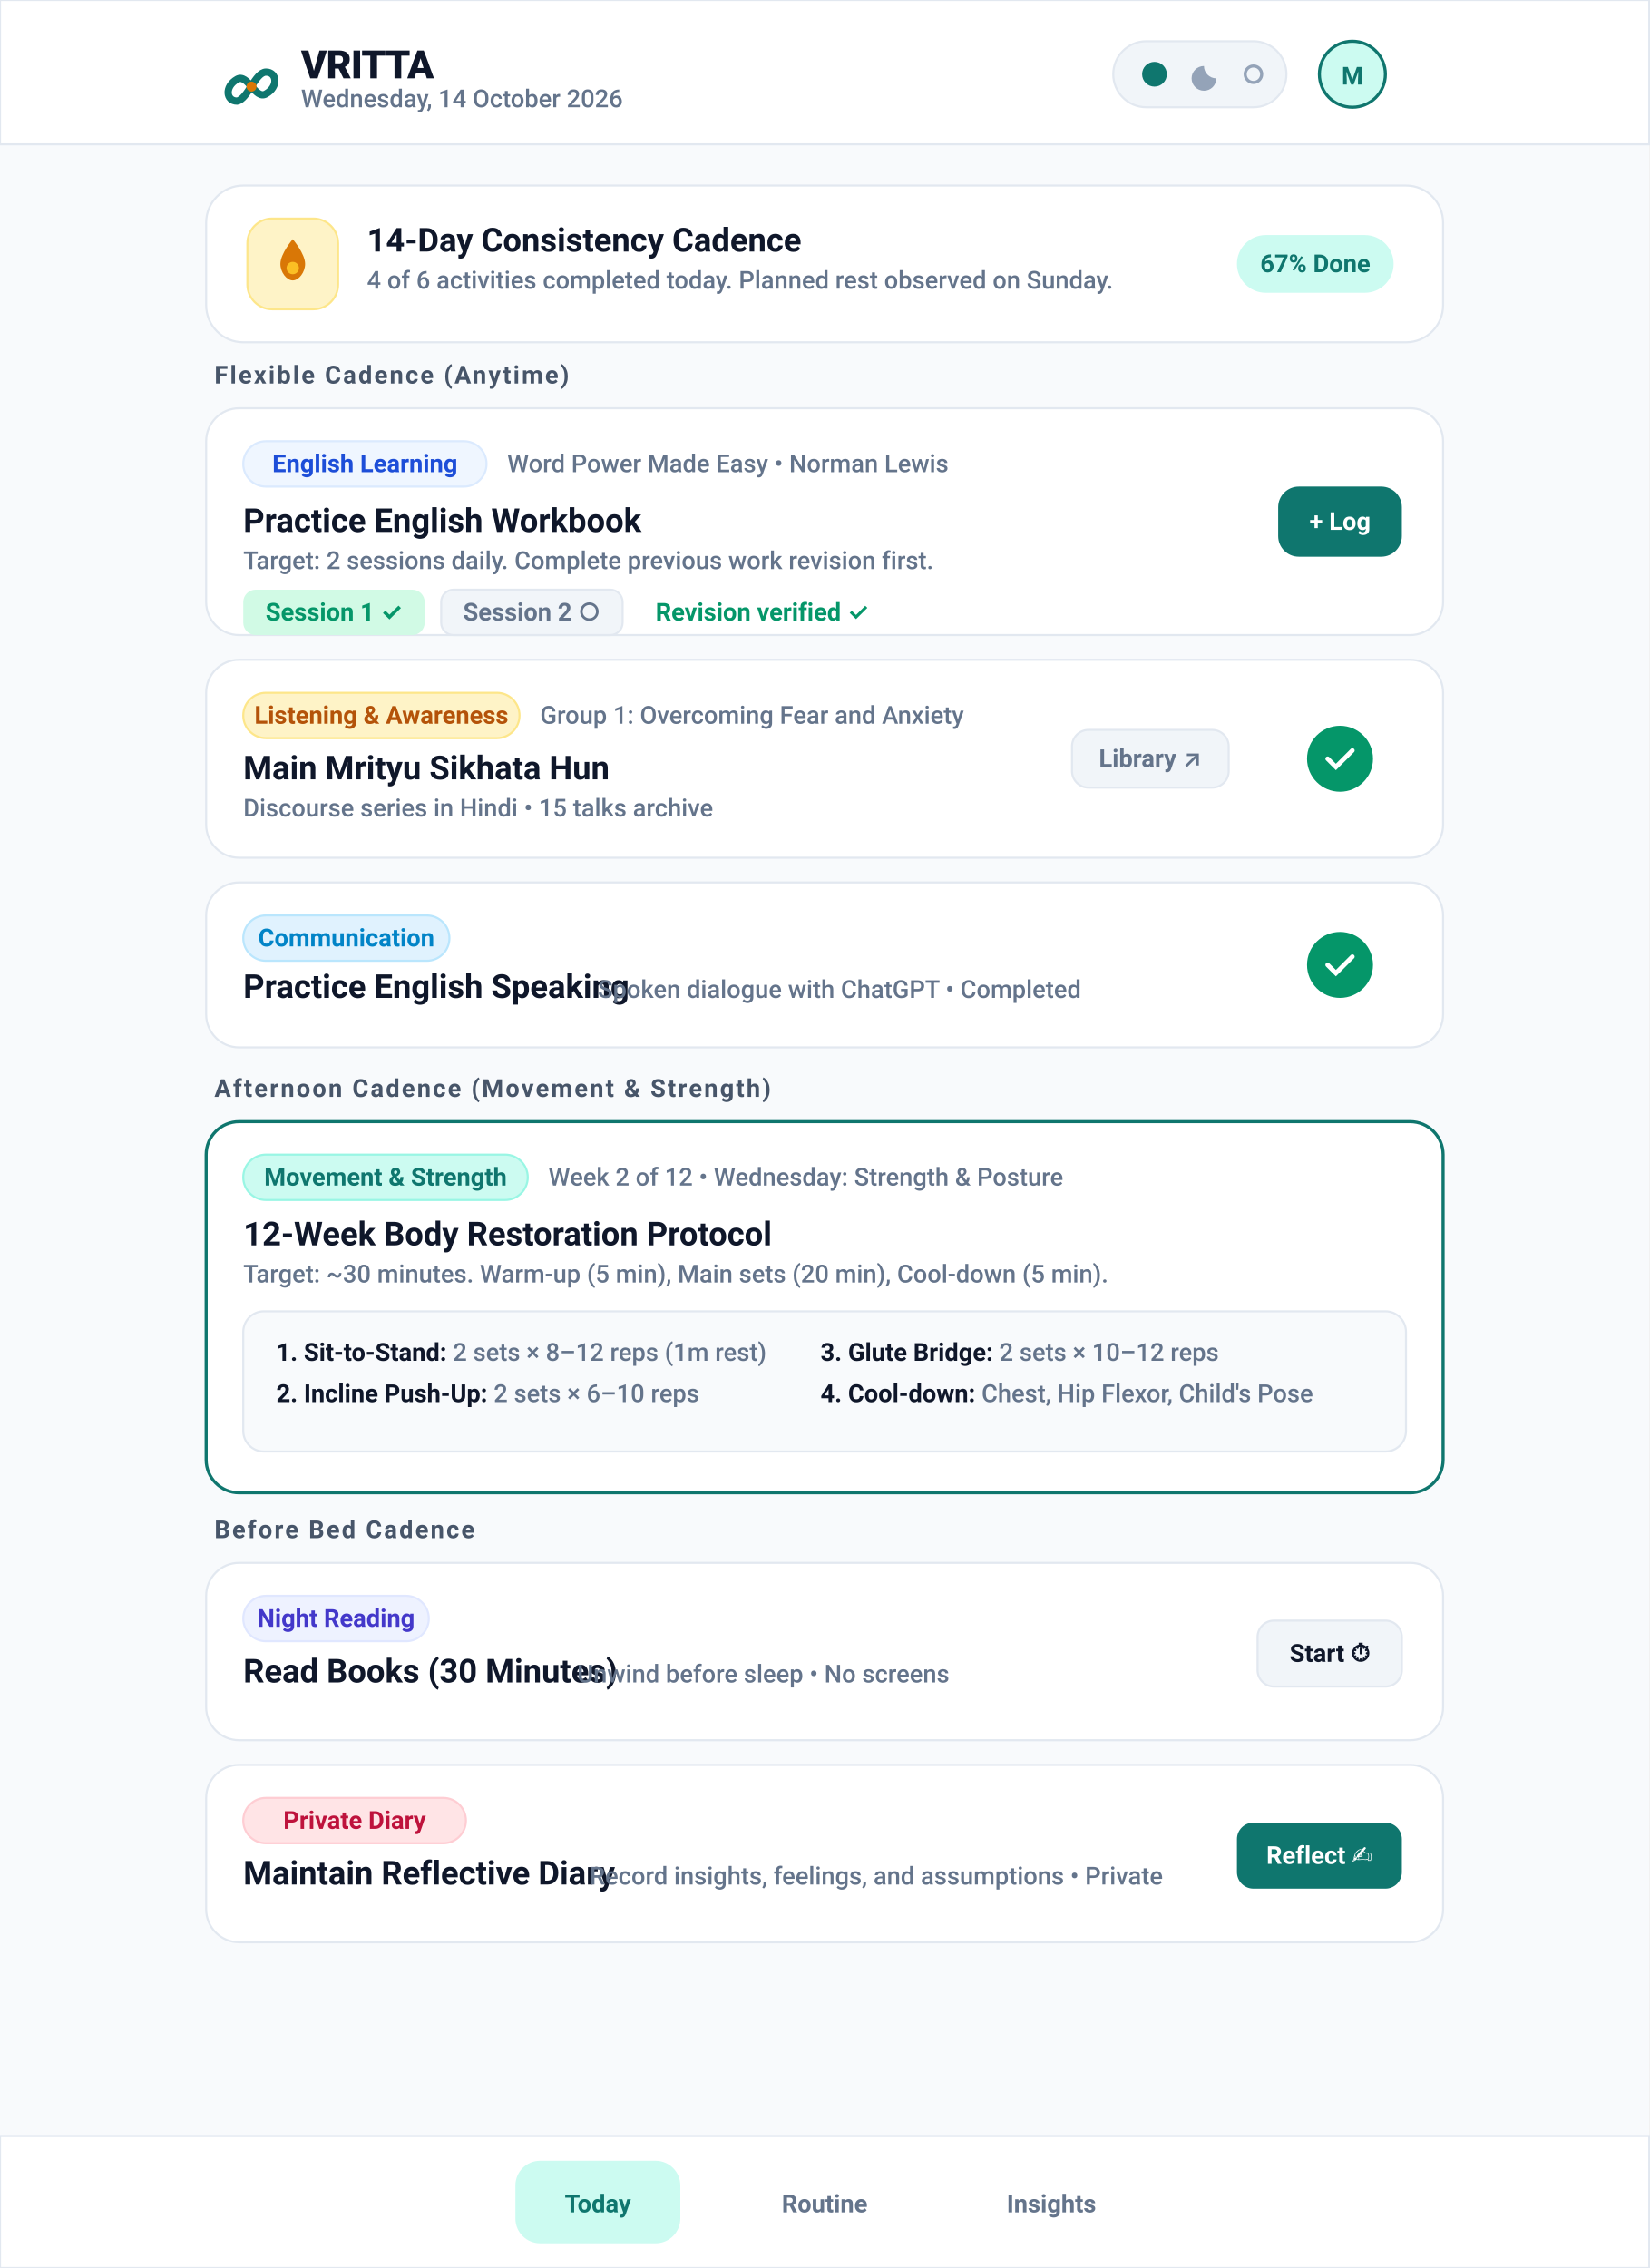
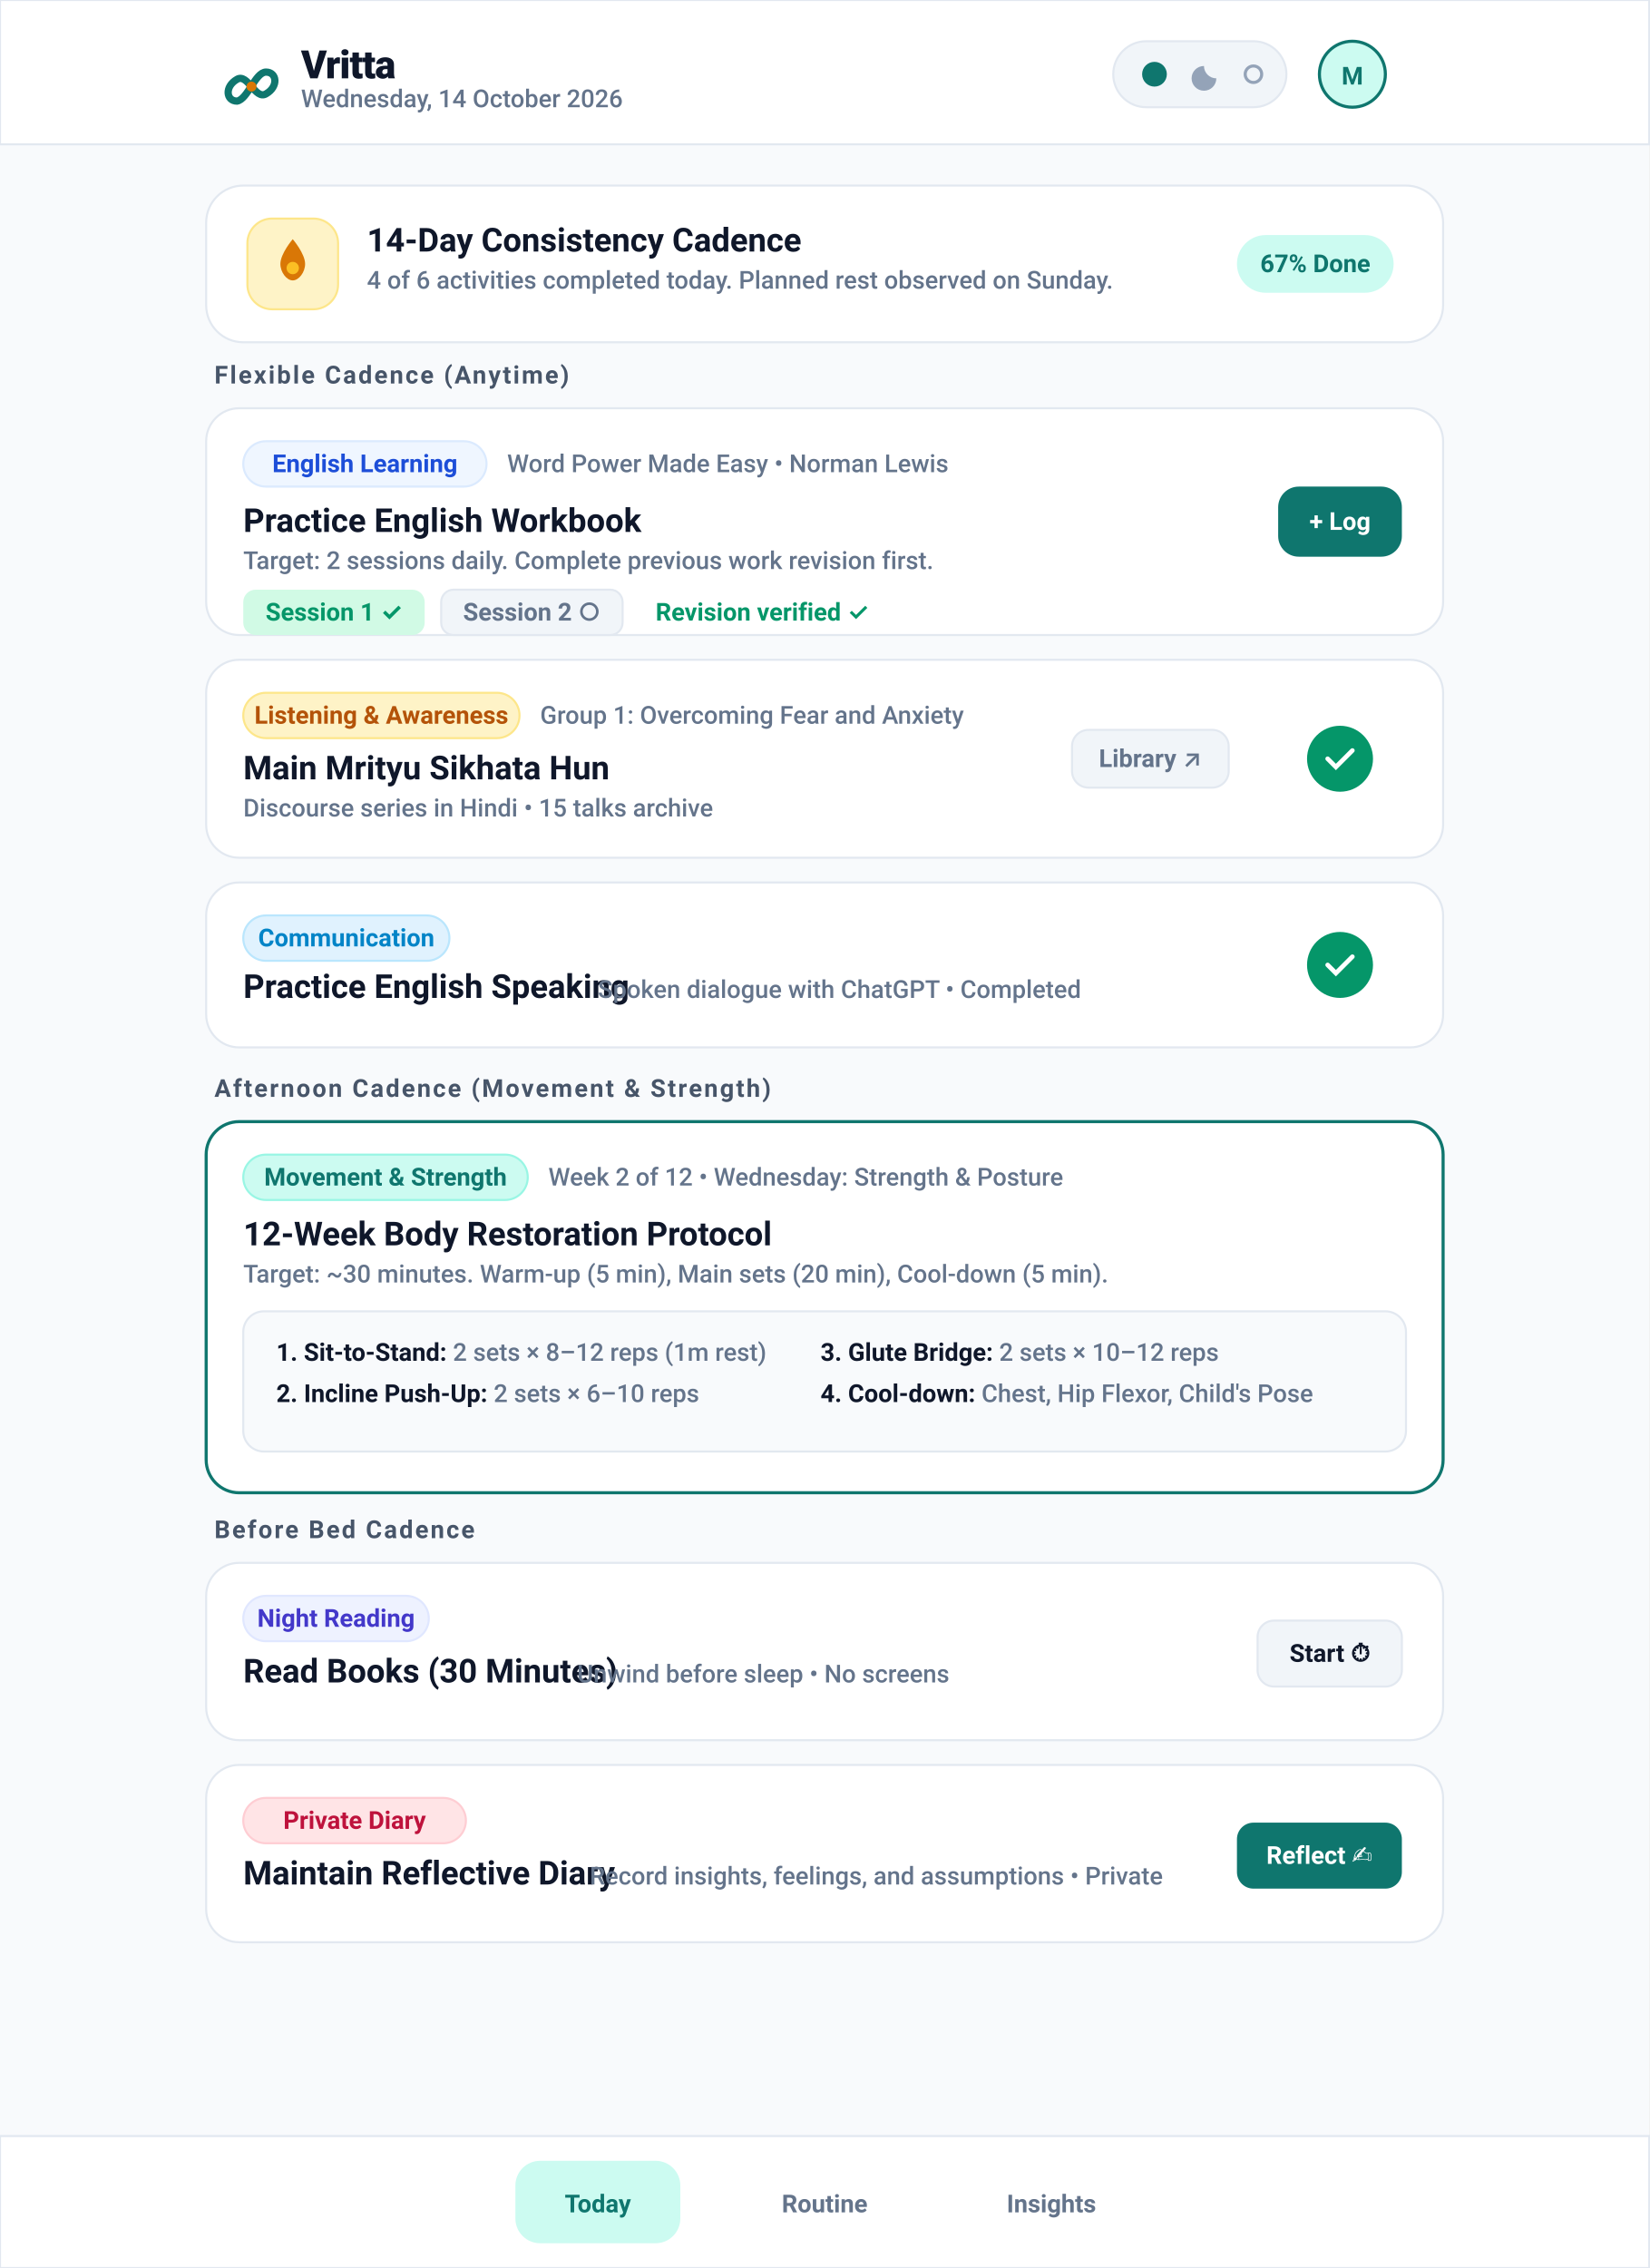
<svg xmlns="http://www.w3.org/2000/svg" viewBox="0 0 800 1100" width="100%" height="100%" fill="none" role="img" aria-label="Mockup: Today Dashboard (Light Mode)">
  <defs>
    <style>
      .font-sans { font-family: -apple-system, BlinkMacSystemFont, "Segoe UI", Roboto, sans-serif; }
      .header-title { font-family: -apple-system, BlinkMacSystemFont, "Segoe UI", Roboto, sans-serif; font-weight: 800; font-size: 19px; letter-spacing: -0.02em; fill: #0F172A; }
      .text-xs { font-size: 12px; font-family: -apple-system, BlinkMacSystemFont, "Segoe UI", Roboto, sans-serif; }
      .text-sm { font-size: 14px; font-family: -apple-system, BlinkMacSystemFont, "Segoe UI", Roboto, sans-serif; }
      .text-base { font-size: 16px; font-family: -apple-system, BlinkMacSystemFont, "Segoe UI", Roboto, sans-serif; font-weight: 700; fill: #0F172A; }
      .text-muted { fill: #64748B; font-size: 12px; font-family: -apple-system, BlinkMacSystemFont, "Segoe UI", Roboto, sans-serif; font-weight: 500; }
      .period-title { font-size: 12px; font-family: -apple-system, BlinkMacSystemFont, "Segoe UI", Roboto, sans-serif; font-weight: 700; fill: #475569; letter-spacing: 0.08em; text-transform: uppercase; }
    </style>
  </defs>
  <rect width="800" height="1100" fill="#F8FAFC" />
  <g transform="translate(0, 0)">
    <rect width="800" height="70" fill="#FFFFFF" stroke="#E2E8F0" stroke-width="1" />
    <g transform="translate(100, 16)">
      <g transform="translate(0, 4) scale(0.22)">
        <path d="M 68 132 C 44 132 40 100 68 84 C 92 70 108 130 132 116 C 160 100 156 68 132 68 C 108 68 92 128 68 132 Z" stroke="#0F766E" stroke-width="16" stroke-linecap="round" stroke-linejoin="round" fill="none" />
        <circle cx="100" cy="100" r="11" fill="#D97706" />
      </g>
-       <text x="46" y="22" class="header-title">VRITTA</text>
+       <text x="46" y="22" class="header-title">Vritta</text>
      <text x="46" y="36" class="text-xs" fill="#64748B" font-weight="500">Wednesday, 14 October 2026</text>
      <g transform="translate(440, 4)">
        <rect width="84" height="32" rx="16" fill="#F1F5F9" stroke="#E2E8F0" stroke-width="1" />
        <circle cx="20" cy="16" r="6" fill="#0F766E" />
        <path d="M 44 12 A 6 6 0 0 0 50 18 A 6 6 0 1 1 44 12" fill="#94A3B8" />
        <circle cx="68" cy="16" r="4" stroke="#94A3B8" stroke-width="1.5" fill="none" />
      </g>
      <g transform="translate(540, 4)">
        <rect width="32" height="32" rx="16" fill="#CCFBF1" stroke="#0F766E" stroke-width="1.5" />
        <text x="16" y="21" class="text-xs" font-weight="700" fill="#0F766E" text-anchor="middle">M</text>
      </g>
    </g>
  </g>
  <g transform="translate(100, 90)">
    <g transform="translate(0, 0)">
      <rect width="600" height="76" rx="18" fill="#FFFFFF" stroke="#E2E8F0" stroke-width="1" />
      <g transform="translate(20, 16)">
        <rect width="44" height="44" rx="12" fill="#FEF3C7" stroke="#FDE68A" stroke-width="1" />
        <path d="M 22 10 C 22 10 28 17 28 22 C 28 26 25 30 22 30 C 19 30 16 26 16 22 C 16 17 22 10 22 10 Z" fill="#D97706" />
        <circle cx="22" cy="24" r="3" fill="#FBBF24" />
      </g>
      <text x="78" y="32" class="text-base">14-Day Consistency Cadence</text>
      <text x="78" y="50" class="text-muted">4 of 6 activities completed today. Planned rest observed on Sunday.</text>
      <rect x="500" y="24" width="76" height="28" rx="14" fill="#CCFBF1" />
      <text x="538" y="42" class="text-xs" font-weight="700" fill="#0F766E" text-anchor="middle">67% Done</text>
    </g>
    <g transform="translate(0, 96)">
      <text x="4" y="0" class="period-title">Flexible Cadence (Anytime)</text>
      <g transform="translate(0, 12)">
        <rect width="600" height="110" rx="16" fill="#FFFFFF" stroke="#E2E8F0" stroke-width="1" />
        <g transform="translate(18, 16)">
          <rect width="118" height="22" rx="11" fill="#EFF6FF" stroke="#DBEAFE" stroke-width="1" />
          <text x="59" y="15" class="text-xs" font-weight="700" fill="#1D4ED8" text-anchor="middle">English Learning</text>
        </g>
        <text x="146" y="31" class="text-muted" font-size="11">Word Power Made Easy • Norman Lewis</text>
        <text x="18" y="60" class="text-base" font-size="15">Practice English Workbook</text>
        <text x="18" y="78" class="text-muted">Target: 2 sessions daily. Complete previous work revision first.</text>
        <g transform="translate(18, 88)">
          <rect width="88" height="22" rx="6" fill="#D1FAE5" />
          <text x="44" y="15" class="text-xs" font-weight="700" fill="#059669" text-anchor="middle">Session 1 ✓</text>
          <rect x="96" y="0" width="88" height="22" rx="6" fill="#F1F5F9" stroke="#E2E8F0" stroke-width="1" />
          <text x="140" y="15" class="text-xs" font-weight="600" fill="#64748B" text-anchor="middle">Session 2 ○</text>
          <text x="200" y="15" class="text-xs" fill="#059669" font-weight="600">Revision verified ✓</text>
        </g>
        <rect x="520" y="38" width="60" height="34" rx="10" fill="#0F766E" />
        <text x="550" y="59" class="text-xs" font-weight="700" fill="#FFFFFF" text-anchor="middle">+ Log</text>
      </g>
      <g transform="translate(0, 134)">
        <rect width="600" height="96" rx="16" fill="#FFFFFF" stroke="#E2E8F0" stroke-width="1" />
        <g transform="translate(18, 16)">
          <rect width="134" height="22" rx="11" fill="#FEF3C7" stroke="#FDE68A" stroke-width="1" />
          <text x="67" y="15" class="text-xs" font-weight="700" fill="#B45309" text-anchor="middle">Listening &amp; Awareness</text>
        </g>
        <text x="162" y="31" class="text-muted" font-size="11">Group 1: Overcoming Fear and Anxiety</text>
        <text x="18" y="58" class="text-base" font-size="15">Main Mrityu Sikhata Hun</text>
        <text x="18" y="76" class="text-muted">Discourse series in Hindi • 15 talks archive</text>
        <rect x="420" y="34" width="76" height="28" rx="8" fill="#F1F5F9" stroke="#E2E8F0" stroke-width="1" />
        <text x="458" y="52" class="text-xs" font-weight="600" fill="#64748B" text-anchor="middle">Library ↗</text>
        <circle cx="550" cy="48" r="16" fill="#059669" />
        <path d="M 544 48 L 548 52 L 556 44" stroke="#FFFFFF" stroke-width="2.2" stroke-linecap="round" fill="none" />
      </g>
      <g transform="translate(0, 242)">
        <rect width="600" height="80" rx="16" fill="#FFFFFF" stroke="#E2E8F0" stroke-width="1" />
        <g transform="translate(18, 16)">
          <rect width="100" height="22" rx="11" fill="#E0F2FE" stroke="#BAE6FD" stroke-width="1" />
          <text x="50" y="15" class="text-xs" font-weight="700" fill="#0284C7" text-anchor="middle">Communication</text>
        </g>
        <text x="18" y="56" class="text-base" font-size="15">Practice English Speaking</text>
        <text x="190" y="56" class="text-muted">Spoken dialogue with ChatGPT • Completed</text>
        <circle cx="550" cy="40" r="16" fill="#059669" />
        <path d="M 544 40 L 548 44 L 556 36" stroke="#FFFFFF" stroke-width="2.2" stroke-linecap="round" fill="none" />
      </g>
    </g>
    <g transform="translate(0, 442)">
      <text x="4" y="0" class="period-title">Afternoon Cadence (Movement &amp; Strength)</text>
      <g transform="translate(0, 12)">
        <rect width="600" height="180" rx="16" fill="#FFFFFF" stroke="#0F766E" stroke-width="1.5" />
        <g transform="translate(18, 16)">
          <rect width="138" height="22" rx="11" fill="#CCFBF1" stroke="#99F6E4" stroke-width="1" />
          <text x="69" y="15" class="text-xs" font-weight="700" fill="#0F766E" text-anchor="middle">Movement &amp; Strength</text>
        </g>
        <text x="166" y="31" class="text-muted" font-size="11">Week 2 of 12 • Wednesday: Strength &amp; Posture</text>
        <text x="18" y="60" class="text-base" font-size="16">12-Week Body Restoration Protocol</text>
        <text x="18" y="78" class="text-muted">Target: ~30 minutes. Warm-up (5 min), Main sets (20 min), Cool-down (5 min).</text>
        <g transform="translate(18, 92)">
          <rect width="564" height="68" rx="10" fill="#F8FAFC" stroke="#E2E8F0" stroke-width="1" />
          <text x="16" y="24" class="text-xs" font-weight="700" fill="#0F172A">1. Sit-to-Stand: <tspan font-weight="500" fill="#64748B">2 sets × 8–12 reps (1m rest)</tspan>
          </text>
          <text x="16" y="44" class="text-xs" font-weight="700" fill="#0F172A">2. Incline Push-Up: <tspan font-weight="500" fill="#64748B">2 sets × 6–10 reps</tspan>
          </text>
          <text x="280" y="24" class="text-xs" font-weight="700" fill="#0F172A">3. Glute Bridge: <tspan font-weight="500" fill="#64748B">2 sets × 10–12 reps</tspan>
          </text>
          <text x="280" y="44" class="text-xs" font-weight="700" fill="#0F172A">4. Cool-down: <tspan font-weight="500" fill="#64748B">Chest, Hip Flexor, Child's Pose</tspan>
          </text>
        </g>
      </g>
    </g>
    <g transform="translate(0, 656)">
      <text x="4" y="0" class="period-title">Before Bed Cadence</text>
      <g transform="translate(0, 12)">
        <rect width="600" height="86" rx="16" fill="#FFFFFF" stroke="#E2E8F0" stroke-width="1" />
        <g transform="translate(18, 16)">
          <rect width="90" height="22" rx="11" fill="#EEF2FF" stroke="#E0E7FF" stroke-width="1" />
          <text x="45" y="15" class="text-xs" font-weight="700" fill="#4338CA" text-anchor="middle">Night Reading</text>
        </g>
        <text x="18" y="58" class="text-base" font-size="15">Read Books (30 Minutes)</text>
        <text x="180" y="58" class="text-muted">Unwind before sleep • No screens</text>
        <rect x="510" y="28" width="70" height="32" rx="8" fill="#F1F5F9" stroke="#E2E8F0" stroke-width="1" />
        <text x="545" y="48" class="text-xs" font-weight="700" fill="#0F172A" text-anchor="middle">Start ⏱</text>
      </g>
      <g transform="translate(0, 110)">
        <rect width="600" height="86" rx="16" fill="#FFFFFF" stroke="#E2E8F0" stroke-width="1" />
        <g transform="translate(18, 16)">
          <rect width="108" height="22" rx="11" fill="#FFE4E6" stroke="#FECDD3" stroke-width="1" />
          <text x="54" y="15" class="text-xs" font-weight="700" fill="#BE123C" text-anchor="middle">Private Diary</text>
        </g>
        <text x="18" y="58" class="text-base" font-size="15">Maintain Reflective Diary</text>
        <text x="186" y="58" class="text-muted">Record insights, feelings, and assumptions • Private</text>
        <rect x="500" y="28" width="80" height="32" rx="8" fill="#0F766E" />
        <text x="540" y="48" class="text-xs" font-weight="700" fill="#FFFFFF" text-anchor="middle">Reflect ✍</text>
      </g>
    </g>
  </g>
  <g transform="translate(0, 1036)">
    <rect width="800" height="64" fill="#FFFFFF" stroke="#E2E8F0" stroke-width="1" />
    <g transform="translate(250, 12)">
      <rect x="0" y="0" width="80" height="40" rx="12" fill="#CCFBF1" />
      <text x="40" y="25" class="text-xs" font-weight="700" fill="#0F766E" text-anchor="middle">Today</text>
      <text x="150" y="25" class="text-xs" font-weight="600" fill="#64748B" text-anchor="middle">Routine</text>
      <text x="260" y="25" class="text-xs" font-weight="600" fill="#64748B" text-anchor="middle">Insights</text>
    </g>
  </g>
</svg>
